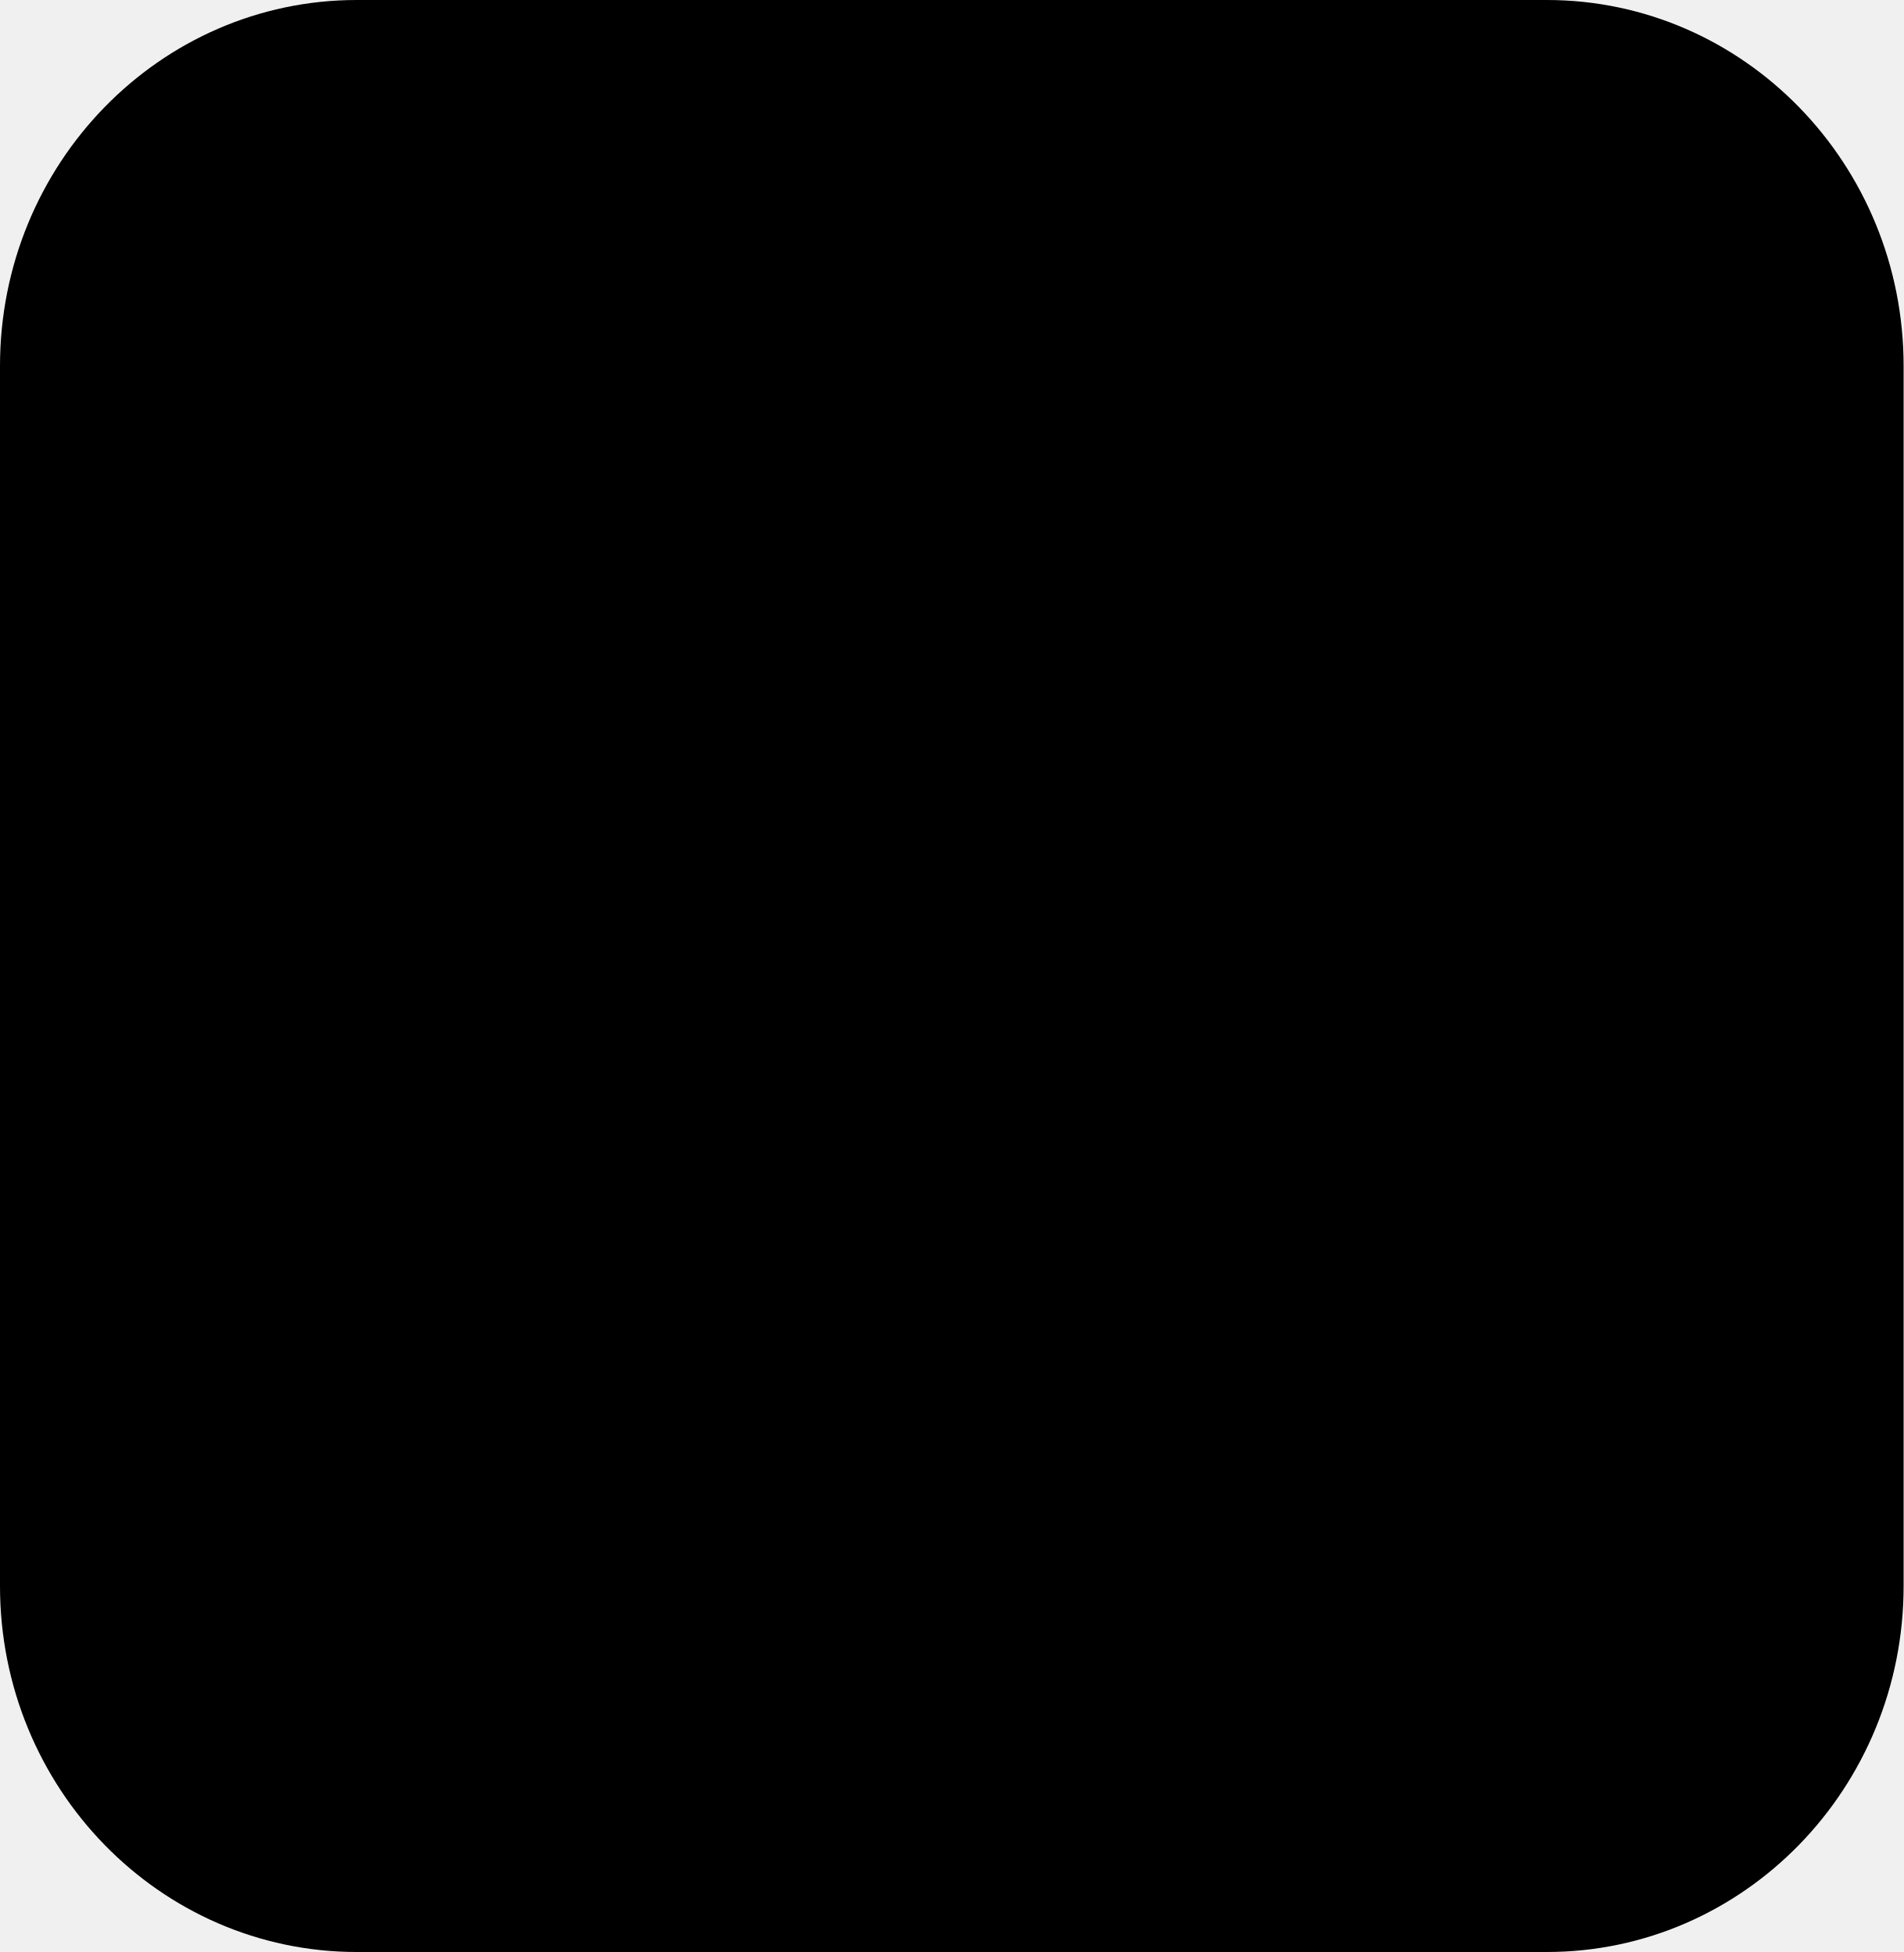
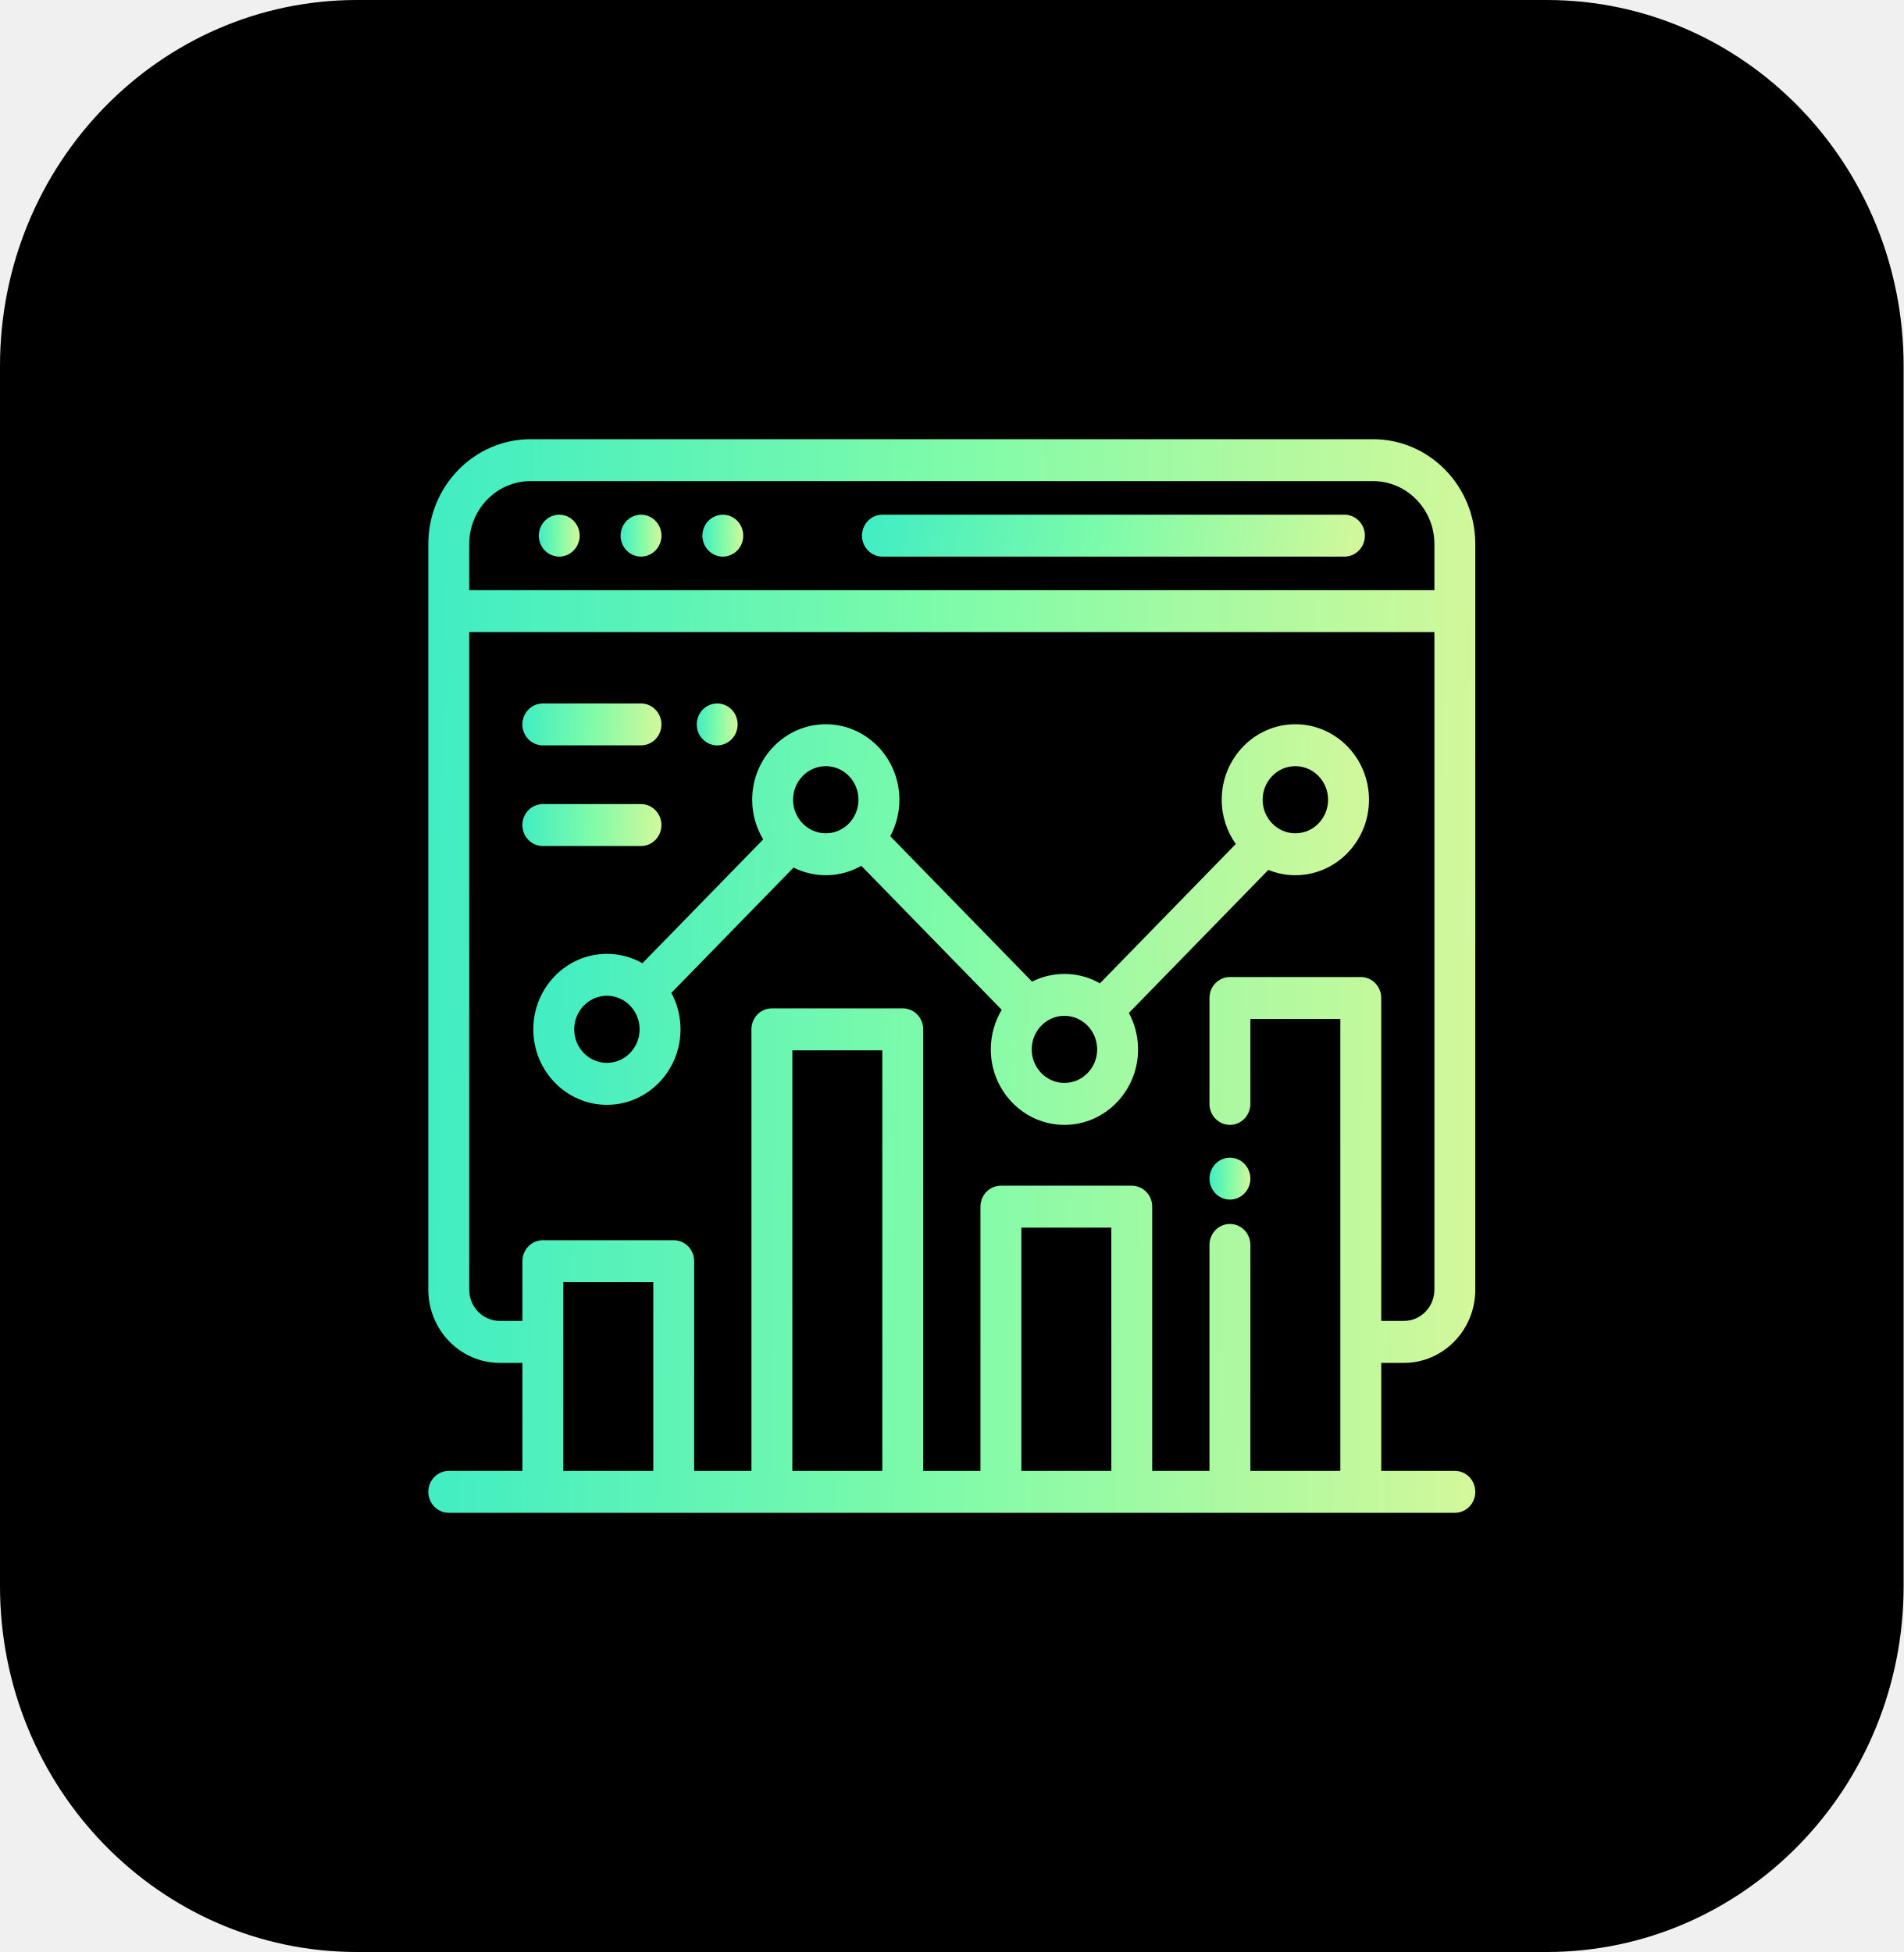
<svg xmlns="http://www.w3.org/2000/svg" width="39" height="40" viewBox="0 0 39 40" fill="none">
  <path d="M31.688 40H7.312C3.274 40 0 36.643 0 32.5V7.5C0 3.358 3.274 0 7.312 0H31.688C35.726 0 39 3.358 39 7.5V32.5C39 36.643 35.726 40 31.688 40Z" fill="#000000" />
  <g clip-path="url(#clip0_1485_49661)">
    <path d="M28.763 27.928C29.569 27.928 30.225 27.255 30.225 26.427V11.148C30.225 9.964 29.286 9 28.131 9H10.87C9.715 9 8.775 9.964 8.775 11.148V26.427C8.775 27.255 9.432 27.928 10.238 27.928H10.703V30.141H9.194C8.963 30.141 8.775 30.333 8.775 30.57C8.775 30.808 8.963 31 9.194 31H29.806C30.038 31 30.225 30.808 30.225 30.57C30.225 30.333 30.038 30.141 29.806 30.141H28.298V27.928H28.763ZM9.613 11.148C9.613 10.438 10.177 9.859 10.87 9.859H28.131C28.824 9.859 29.387 10.438 29.387 11.148V12.094H9.655C9.641 12.094 9.627 12.095 9.613 12.096V11.148ZM13.384 30.141H11.54V26.273H13.384V30.141ZM18.076 30.141H16.233V21.523H18.076V30.141ZM22.768 30.141H20.925V25.156H22.768V30.141ZM27.879 20.021H25.198C24.967 20.021 24.779 20.214 24.779 20.451V22.621C24.779 22.858 24.967 23.051 25.198 23.051C25.429 23.051 25.617 22.858 25.617 22.621V20.881H27.46V30.141H25.617V25.511C25.617 25.273 25.429 25.081 25.198 25.081C24.967 25.081 24.779 25.273 24.779 25.511V30.141H23.606V24.727C23.606 24.489 23.419 24.297 23.187 24.297H20.506C20.274 24.297 20.087 24.489 20.087 24.727V30.141H18.914V21.093C18.914 20.855 18.726 20.663 18.495 20.663H15.814C15.582 20.663 15.395 20.855 15.395 21.093V30.141H14.222V25.844C14.222 25.607 14.034 25.414 13.803 25.414H11.121C10.89 25.414 10.703 25.607 10.703 25.844V27.068H10.238C9.894 27.068 9.613 26.781 9.613 26.427V12.951C9.627 12.952 9.641 12.953 9.655 12.953H29.387V26.427C29.387 26.781 29.107 27.068 28.763 27.068H28.298V20.451C28.298 20.214 28.111 20.021 27.879 20.021Z" fill="url(#paint0_linear_1485_49661)" />
    <path d="M27.544 10.547H18.079C17.848 10.547 17.66 10.739 17.66 10.977C17.66 11.214 17.848 11.406 18.079 11.406H27.544C27.776 11.406 27.963 11.214 27.963 10.977C27.963 10.739 27.776 10.547 27.544 10.547Z" fill="url(#paint1_linear_1485_49661)" />
    <path d="M13.429 10.673C13.351 10.593 13.243 10.547 13.133 10.547C13.023 10.547 12.915 10.593 12.837 10.673C12.759 10.753 12.714 10.864 12.714 10.977C12.714 11.09 12.759 11.2 12.837 11.28C12.915 11.36 13.023 11.406 13.133 11.406C13.243 11.406 13.351 11.36 13.429 11.28C13.507 11.2 13.552 11.09 13.552 10.977C13.552 10.864 13.507 10.753 13.429 10.673Z" fill="url(#paint2_linear_1485_49661)" />
    <path d="M11.753 10.673C11.675 10.593 11.567 10.547 11.457 10.547C11.347 10.547 11.239 10.593 11.161 10.673C11.083 10.753 11.038 10.864 11.038 10.977C11.038 11.09 11.083 11.2 11.161 11.28C11.239 11.36 11.347 11.406 11.457 11.406C11.567 11.406 11.675 11.36 11.753 11.28C11.831 11.2 11.876 11.09 11.876 10.977C11.876 10.864 11.831 10.753 11.753 10.673Z" fill="url(#paint3_linear_1485_49661)" />
    <path d="M15.105 10.673C15.027 10.593 14.919 10.547 14.809 10.547C14.698 10.547 14.59 10.593 14.512 10.673C14.434 10.753 14.39 10.864 14.39 10.977C14.39 11.09 14.434 11.2 14.512 11.28C14.59 11.36 14.698 11.406 14.809 11.406C14.919 11.406 15.027 11.36 15.105 11.28C15.183 11.2 15.227 11.09 15.227 10.977C15.227 10.864 15.183 10.753 15.105 10.673Z" fill="url(#paint4_linear_1485_49661)" />
    <path d="M25.494 23.849C25.416 23.768 25.308 23.723 25.198 23.723C25.088 23.723 24.98 23.768 24.902 23.849C24.824 23.929 24.779 24.04 24.779 24.152C24.779 24.265 24.824 24.376 24.902 24.456C24.98 24.536 25.088 24.582 25.198 24.582C25.308 24.582 25.416 24.536 25.494 24.456C25.572 24.376 25.617 24.265 25.617 24.152C25.617 24.039 25.572 23.929 25.494 23.849Z" fill="url(#paint5_linear_1485_49661)" />
    <path d="M26.538 14.841C25.707 14.841 25.03 15.535 25.03 16.388C25.03 16.727 25.137 17.04 25.318 17.295L22.535 20.15C22.319 20.027 22.071 19.957 21.807 19.957C21.57 19.957 21.345 20.014 21.144 20.115L18.239 17.135C18.358 16.913 18.426 16.659 18.426 16.388C18.426 15.535 17.75 14.841 16.918 14.841C16.087 14.841 15.41 15.535 15.41 16.388C15.41 16.686 15.493 16.965 15.636 17.201L13.162 19.738C12.946 19.616 12.698 19.546 12.434 19.546C11.602 19.546 10.926 20.24 10.926 21.093C10.926 21.946 11.602 22.64 12.434 22.64C13.266 22.64 13.942 21.946 13.942 21.093C13.942 20.822 13.874 20.568 13.754 20.346L16.258 17.778C16.457 17.878 16.681 17.935 16.918 17.935C17.182 17.935 17.43 17.865 17.646 17.742L20.523 20.693C20.381 20.929 20.299 21.207 20.299 21.504C20.299 22.357 20.976 23.051 21.807 23.051C22.639 23.051 23.316 22.357 23.316 21.504C23.316 21.233 23.247 20.979 23.128 20.757L25.985 17.826C26.157 17.896 26.343 17.935 26.538 17.935C27.37 17.935 28.047 17.241 28.047 16.388C28.047 15.535 27.37 14.841 26.538 14.841ZM12.434 21.78C12.064 21.78 11.764 21.472 11.764 21.093C11.764 20.714 12.064 20.405 12.434 20.405C12.804 20.405 13.104 20.714 13.104 21.093C13.104 21.472 12.804 21.78 12.434 21.78ZM16.918 17.076C16.549 17.076 16.248 16.767 16.248 16.388C16.248 16.009 16.549 15.7 16.918 15.7C17.288 15.7 17.588 16.009 17.588 16.388C17.588 16.767 17.288 17.076 16.918 17.076ZM21.807 22.191C21.438 22.191 21.137 21.883 21.137 21.504C21.137 21.125 21.438 20.816 21.807 20.816C22.177 20.816 22.478 21.125 22.478 21.504C22.478 21.883 22.177 22.191 21.807 22.191ZM26.538 17.076C26.169 17.076 25.868 16.767 25.868 16.388C25.868 16.009 26.169 15.7 26.538 15.7C26.908 15.7 27.209 16.009 27.209 16.388C27.209 16.767 26.908 17.076 26.538 17.076Z" fill="url(#paint6_linear_1485_49661)" />
    <path d="M14.99 14.541C14.911 14.461 14.803 14.415 14.693 14.415C14.583 14.415 14.475 14.461 14.397 14.541C14.319 14.621 14.274 14.732 14.274 14.845C14.274 14.958 14.319 15.069 14.397 15.148C14.475 15.228 14.583 15.274 14.693 15.274C14.803 15.274 14.911 15.228 14.99 15.148C15.068 15.069 15.112 14.958 15.112 14.845C15.112 14.732 15.068 14.621 14.99 14.541Z" fill="url(#paint7_linear_1485_49661)" />
    <path d="M13.132 14.415H11.121C10.89 14.415 10.702 14.607 10.702 14.845C10.702 15.082 10.89 15.274 11.121 15.274H13.132C13.363 15.274 13.551 15.082 13.551 14.845C13.551 14.607 13.363 14.415 13.132 14.415Z" fill="url(#paint8_linear_1485_49661)" />
    <path d="M13.132 16.477H11.121C10.89 16.477 10.702 16.67 10.702 16.907C10.702 17.144 10.89 17.337 11.121 17.337H13.132C13.363 17.337 13.551 17.144 13.551 16.907C13.551 16.67 13.363 16.477 13.132 16.477Z" fill="url(#paint9_linear_1485_49661)" />
  </g>
  <defs>
    <linearGradient id="paint0_linear_1485_49661" x1="8.775" y1="9" x2="30.492" y2="9.267" gradientUnits="userSpaceOnUse">
-       <stop stopColor="#40EDC3" />
-       <stop offset="0.496" stopColor="#7FFBA9" />
-       <stop offset="1" stopColor="#D3F89A" />
+       <stop stop-color="#40EDC3" />
+       <stop offset="0.496" stop-color="#7FFBA9" />
+       <stop offset="1" stop-color="#D3F89A" />
    </linearGradient>
    <linearGradient id="paint1_linear_1485_49661" x1="17.66" y1="10.547" x2="27.86" y2="12.089" gradientUnits="userSpaceOnUse">
-       <stop stopColor="#40EDC3" />
-       <stop offset="0.496" stopColor="#7FFBA9" />
-       <stop offset="1" stopColor="#D3F89A" />
+       <stop stop-color="#40EDC3" />
+       <stop offset="0.496" stop-color="#7FFBA9" />
+       <stop offset="1" stop-color="#D3F89A" />
    </linearGradient>
    <linearGradient id="paint2_linear_1485_49661" x1="12.714" y1="10.547" x2="13.562" y2="10.557" gradientUnits="userSpaceOnUse">
-       <stop stopColor="#40EDC3" />
-       <stop offset="0.496" stopColor="#7FFBA9" />
-       <stop offset="1" stopColor="#D3F89A" />
+       <stop stop-color="#40EDC3" />
+       <stop offset="0.496" stop-color="#7FFBA9" />
+       <stop offset="1" stop-color="#D3F89A" />
    </linearGradient>
    <linearGradient id="paint3_linear_1485_49661" x1="11.038" y1="10.547" x2="11.886" y2="10.557" gradientUnits="userSpaceOnUse">
-       <stop stopColor="#40EDC3" />
-       <stop offset="0.496" stopColor="#7FFBA9" />
-       <stop offset="1" stopColor="#D3F89A" />
+       <stop stop-color="#40EDC3" />
+       <stop offset="0.496" stop-color="#7FFBA9" />
+       <stop offset="1" stop-color="#D3F89A" />
    </linearGradient>
    <linearGradient id="paint4_linear_1485_49661" x1="14.39" y1="10.547" x2="15.238" y2="10.557" gradientUnits="userSpaceOnUse">
-       <stop stopColor="#40EDC3" />
-       <stop offset="0.496" stopColor="#7FFBA9" />
-       <stop offset="1" stopColor="#D3F89A" />
+       <stop stop-color="#40EDC3" />
+       <stop offset="0.496" stop-color="#7FFBA9" />
+       <stop offset="1" stop-color="#D3F89A" />
    </linearGradient>
    <linearGradient id="paint5_linear_1485_49661" x1="24.779" y1="23.723" x2="25.628" y2="23.733" gradientUnits="userSpaceOnUse">
-       <stop stopColor="#40EDC3" />
-       <stop offset="0.496" stopColor="#7FFBA9" />
-       <stop offset="1" stopColor="#D3F89A" />
+       <stop stop-color="#40EDC3" />
+       <stop offset="0.496" stop-color="#7FFBA9" />
+       <stop offset="1" stop-color="#D3F89A" />
    </linearGradient>
    <linearGradient id="paint6_linear_1485_49661" x1="10.926" y1="14.841" x2="28.25" y2="15.297" gradientUnits="userSpaceOnUse">
-       <stop stopColor="#40EDC3" />
-       <stop offset="0.496" stopColor="#7FFBA9" />
-       <stop offset="1" stopColor="#D3F89A" />
+       <stop stop-color="#40EDC3" />
+       <stop offset="0.496" stop-color="#7FFBA9" />
+       <stop offset="1" stop-color="#D3F89A" />
    </linearGradient>
    <linearGradient id="paint7_linear_1485_49661" x1="14.274" y1="14.415" x2="15.123" y2="14.425" gradientUnits="userSpaceOnUse">
-       <stop stopColor="#40EDC3" />
-       <stop offset="0.496" stopColor="#7FFBA9" />
-       <stop offset="1" stopColor="#D3F89A" />
+       <stop stop-color="#40EDC3" />
+       <stop offset="0.496" stop-color="#7FFBA9" />
+       <stop offset="1" stop-color="#D3F89A" />
    </linearGradient>
    <linearGradient id="paint8_linear_1485_49661" x1="10.702" y1="14.415" x2="13.582" y2="14.535" gradientUnits="userSpaceOnUse">
-       <stop stopColor="#40EDC3" />
-       <stop offset="0.496" stopColor="#7FFBA9" />
-       <stop offset="1" stopColor="#D3F89A" />
+       <stop stop-color="#40EDC3" />
+       <stop offset="0.496" stop-color="#7FFBA9" />
+       <stop offset="1" stop-color="#D3F89A" />
    </linearGradient>
    <linearGradient id="paint9_linear_1485_49661" x1="10.702" y1="16.477" x2="13.582" y2="16.598" gradientUnits="userSpaceOnUse">
-       <stop stopColor="#40EDC3" />
-       <stop offset="0.496" stopColor="#7FFBA9" />
-       <stop offset="1" stopColor="#D3F89A" />
+       <stop stop-color="#40EDC3" />
+       <stop offset="0.496" stop-color="#7FFBA9" />
+       <stop offset="1" stop-color="#D3F89A" />
    </linearGradient>
    <clipPath id="clip0_1485_49661">
      <rect width="21.45" height="22" fill="white" transform="translate(8.77539 9)" />
    </clipPath>
  </defs>
</svg>
